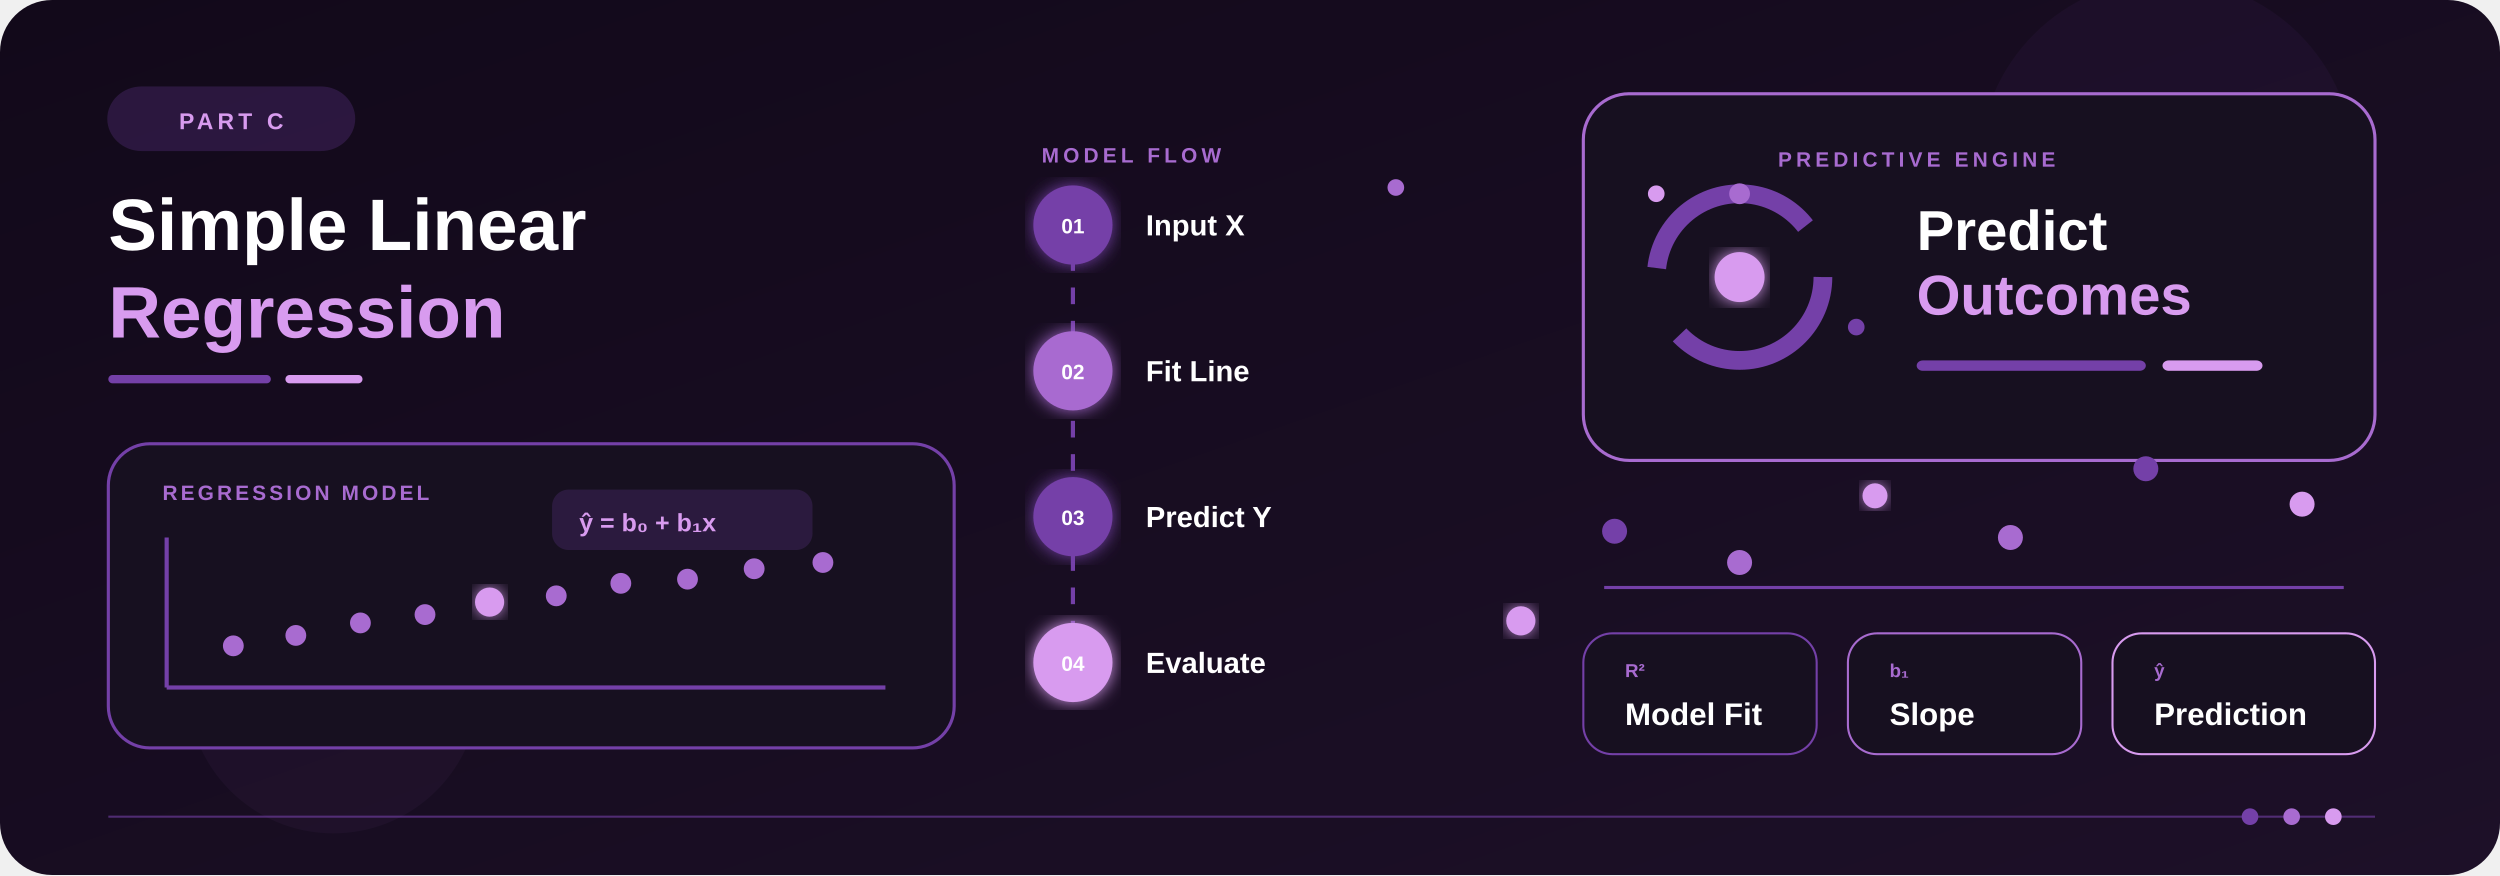
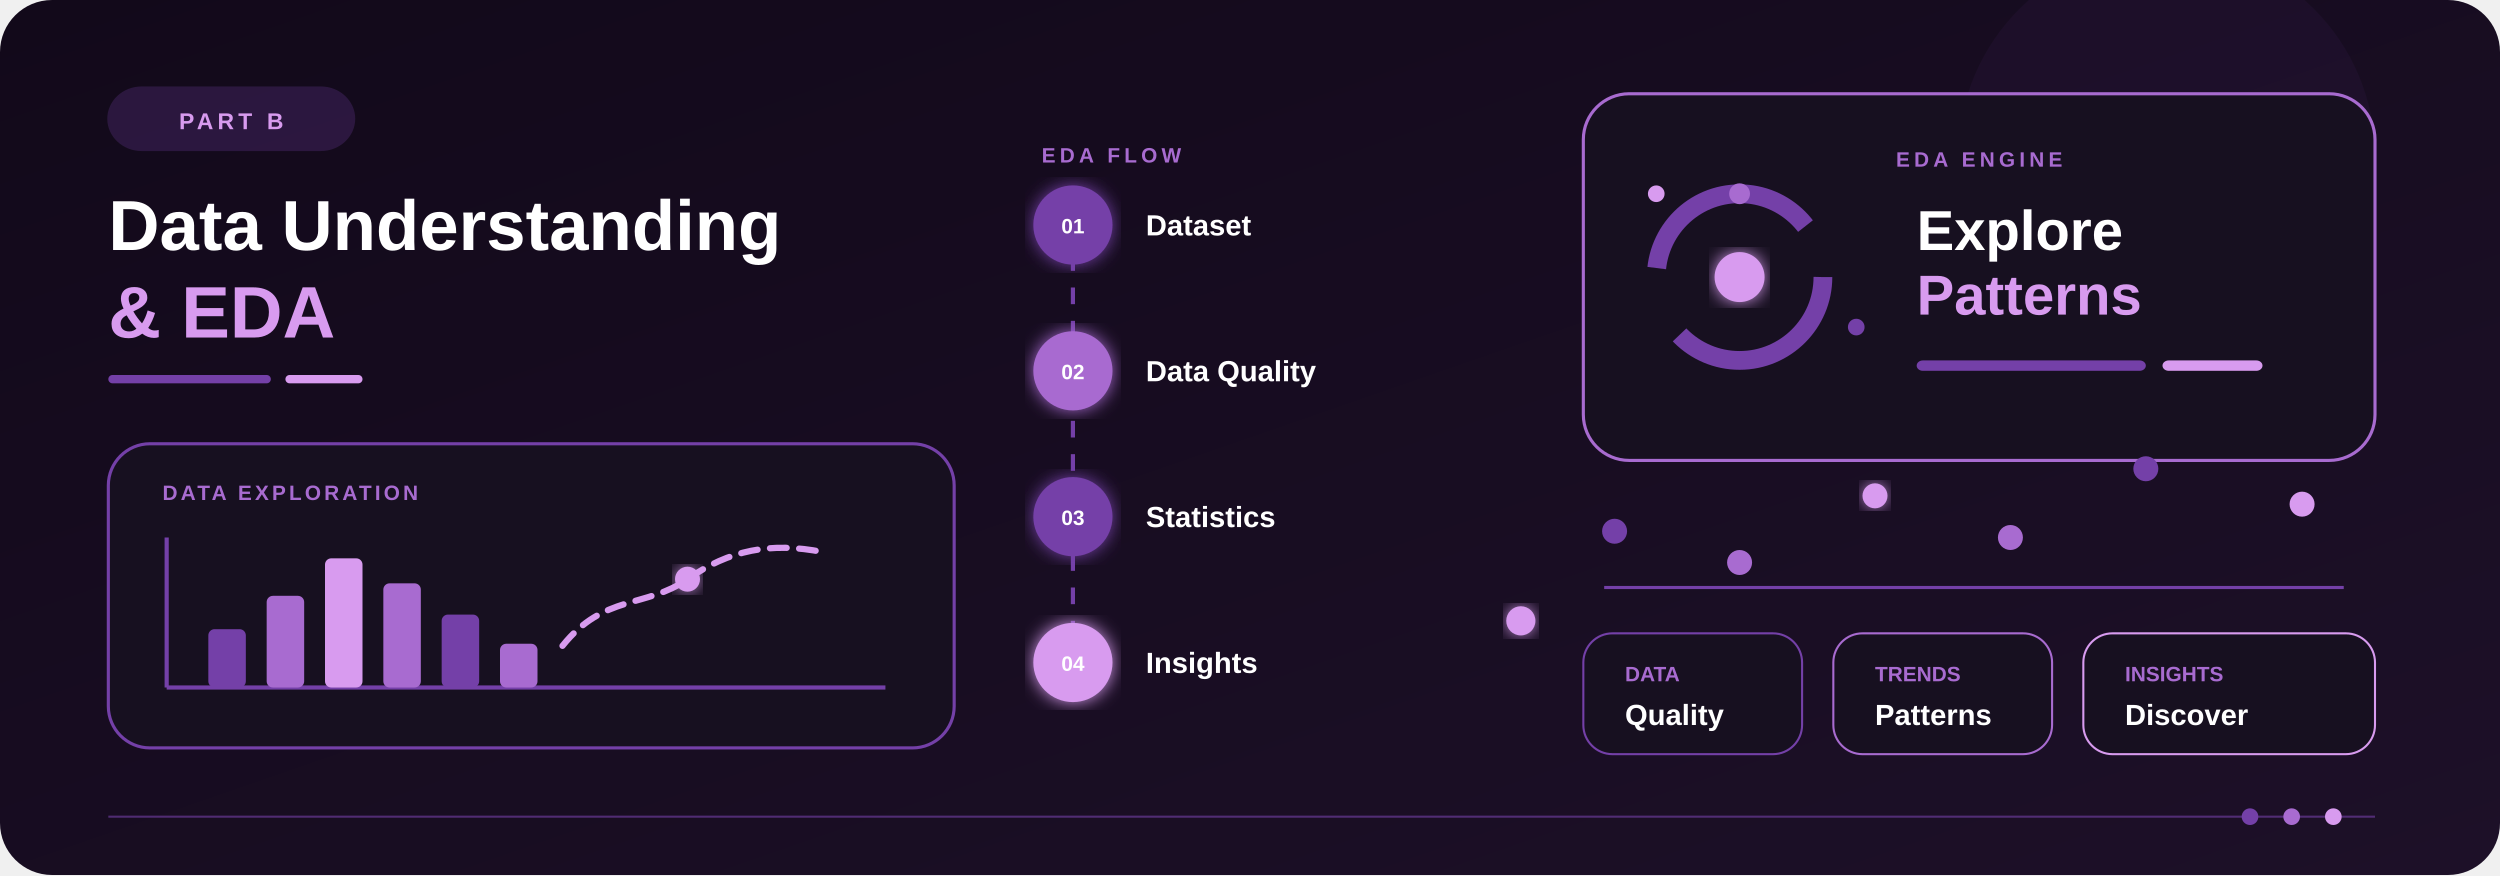
<svg xmlns="http://www.w3.org/2000/svg" width="1200" height="420" viewBox="0 0 1200 420">
  <defs>
    <linearGradient id="bg" x1="0" y1="0" x2="1" y2="1">
      <stop offset="0%" stop-color="#12091A" />
      <stop offset="100%" stop-color="#1D1028" />
    </linearGradient>
    <filter id="glow">
      <feGaussianBlur stdDeviation="4" result="blur" />
      <feMerge>
        <feMergeNode in="blur" />
        <feMergeNode in="SourceGraphic" />
      </feMerge>
    </filter>
  </defs>
  <rect width="1200" height="420" rx="25" fill="url(#bg)" />
-   <circle cx="1040" cy="80" r="90" fill="#7440A8" opacity=".07">
-     <animate attributeName="r" values="80;105;80" dur="6s" repeatCount="indefinite" />
-   </circle>
-   <circle cx="160" cy="330" r="70" fill="#A86BD0" opacity=".05">
-     <animate attributeName="r" values="65;85;65" dur="7s" repeatCount="indefinite" />
+   <circle cx="1040" cy="75" r="100" fill="#7440A8" opacity=".07">
+     <animate attributeName="r" values="85;110;85" dur="6s" repeatCount="indefinite" />
  </circle>
  <rect x="52" y="42" width="118" height="30" rx="16" fill="#7440A8" opacity=".25" stroke="#7440A8">
    <animate attributeName="opacity" values=".18;.35;.18" dur="4s" repeatCount="indefinite" />
  </rect>
  <text x="111" y="62" text-anchor="middle" font-family="Arial" font-size="11" font-weight="700" letter-spacing="2" fill="#D89BEF">
-   PART C
- </text>
-   <text x="52" y="120" font-family="Arial" font-size="35" font-weight="700" fill="#FFFFFF">
-   Simple Linear
+   PART B
+ </text>
+   <text x="52" y="120" font-family="Arial" font-size="34" font-weight="700" fill="#FFFFFF">
+   Data Understanding
</text>
  <text x="52" y="162" font-family="Arial" font-size="35" font-weight="700" fill="#D89BEF">

-   Regression
+   &amp; EDA

  <animate attributeName="opacity" values=".75;1;.75" dur="4s" repeatCount="indefinite" />
  </text>
  <rect x="52" y="180" width="78" height="4" rx="2" fill="#7440A8">
-     <animate attributeName="width" values="60;78;60" dur="4s" repeatCount="indefinite" />
+     <animate attributeName="width" values="55;78;55" dur="4s" repeatCount="indefinite" />
  </rect>
  <rect x="137" y="180" width="37" height="4" rx="2" fill="#D89BEF" />
  <rect x="52" y="213" width="406" height="146" rx="20" fill="#171020" stroke="#7440A8" stroke-width="1.5">
-     <animate attributeName="stroke-opacity" values=".6;1;.6" dur="4s" repeatCount="indefinite" />
+     <animate attributeName="stroke-opacity" values=".55;1;.55" dur="4s" repeatCount="indefinite" />
  </rect>
  <text x="78" y="240" font-family="Arial" font-size="10" font-weight="600" letter-spacing="1.5" fill="#A86BD0">
-   REGRESSION MODEL
+   DATA EXPLORATION
</text>
  <line x1="80" y1="330" x2="425" y2="330" stroke="#7440A8" stroke-width="2" />
  <line x1="80" y1="330" x2="80" y2="258" stroke="#7440A8" stroke-width="2" />
-   <line x1="95" y1="315" x2="405" y2="270" stroke="#D89BEF" stroke-width="3" stroke-linecap="round" stroke-dasharray="330" stroke-dashoffset="330">
-     <animate attributeName="stroke-dashoffset" values="330;0;0;330" dur="7s" repeatCount="indefinite" />
-   </line>
-   <g fill="#A86BD0">
-     <circle cx="112" cy="310" r="5">
-       <animate attributeName="r" values="4;6;4" dur="3s" repeatCount="indefinite" />
-     </circle>
-     <circle cx="142" cy="305" r="5">
-       <animate attributeName="r" values="4;6;4" dur="3s" begin=".3s" repeatCount="indefinite" />
-     </circle>
-     <circle cx="173" cy="299" r="5">
-       <animate attributeName="r" values="4;6;4" dur="3s" begin=".6s" repeatCount="indefinite" />
-     </circle>
-     <circle cx="204" cy="295" r="5">
-       <animate attributeName="r" values="4;6;4" dur="3s" begin=".9s" repeatCount="indefinite" />
-     </circle>
-     <circle cx="267" cy="286" r="5">
-       <animate attributeName="r" values="4;6;4" dur="3s" begin="1.2s" repeatCount="indefinite" />
-     </circle>
-     <circle cx="298" cy="280" r="5">
-       <animate attributeName="r" values="4;6;4" dur="3s" begin="1.5s" repeatCount="indefinite" />
-     </circle>
-     <circle cx="330" cy="278" r="5">
-       <animate attributeName="r" values="4;6;4" dur="3s" begin="1.8s" repeatCount="indefinite" />
-     </circle>
-     <circle cx="362" cy="273" r="5">
-       <animate attributeName="r" values="4;6;4" dur="3s" begin="2.1s" repeatCount="indefinite" />
-     </circle>
-     <circle cx="395" cy="270" r="5">
-       <animate attributeName="r" values="4;6;4" dur="3s" begin="2.4s" repeatCount="indefinite" />
-     </circle>
-   </g>
-   <circle cx="235" cy="289" r="7" fill="#D89BEF" filter="url(#glow)">
-     <animate attributeName="cy" values="289;279;289" dur="2.5s" repeatCount="indefinite" />
-     <animate attributeName="r" values="6;10;6" dur="2.5s" repeatCount="indefinite" />
-   </circle>
-   <rect x="265" y="235" width="125" height="29" rx="8" fill="#7440A8" opacity=".22" />
-   <text x="278" y="255" font-family="Arial" font-size="12" font-weight="700" fill="#D89BEF">
-   ŷ = b₀ + b₁x
- </text>
+   <rect x="100" y="302" width="18" height="28" rx="3" fill="#7440A8">
+     <animate attributeName="height" values="28;36;28" dur="3s" repeatCount="indefinite" />
+     <animate attributeName="y" values="302;294;302" dur="3s" repeatCount="indefinite" />
+   </rect>
+   <rect x="128" y="286" width="18" height="44" rx="3" fill="#A86BD0">
+     <animate attributeName="height" values="44;54;44" dur="3s" begin=".3s" repeatCount="indefinite" />
+     <animate attributeName="y" values="286;276;286" dur="3s" begin=".3s" repeatCount="indefinite" />
+   </rect>
+   <rect x="156" y="268" width="18" height="62" rx="3" fill="#D89BEF">
+     <animate attributeName="height" values="62;70;62" dur="3s" begin=".6s" repeatCount="indefinite" />
+     <animate attributeName="y" values="268;260;268" dur="3s" begin=".6s" repeatCount="indefinite" />
+   </rect>
+   <rect x="184" y="280" width="18" height="50" rx="3" fill="#A86BD0">
+     <animate attributeName="height" values="50;58;50" dur="3s" begin=".9s" repeatCount="indefinite" />
+     <animate attributeName="y" values="280;272;280" dur="3s" begin=".9s" repeatCount="indefinite" />
+   </rect>
+   <rect x="212" y="295" width="18" height="35" rx="3" fill="#7440A8">
+     <animate attributeName="height" values="35;43;35" dur="3s" begin="1.2s" repeatCount="indefinite" />
+     <animate attributeName="y" values="295;287;295" dur="3s" begin="1.2s" repeatCount="indefinite" />
+   </rect>
+   <rect x="240" y="309" width="18" height="21" rx="3" fill="#A86BD0">
+     <animate attributeName="height" values="21;28;21" dur="3s" begin="1.5s" repeatCount="indefinite" />
+     <animate attributeName="y" values="309;302;309" dur="3s" begin="1.5s" repeatCount="indefinite" />
+   </rect>
+   <path d="M270 310          C290 285,310 292,330 278          S370 260,395 265" fill="none" stroke="#D89BEF" stroke-width="3" stroke-linecap="round" stroke-dasharray="8 6">
+     <animate attributeName="stroke-dashoffset" values="0;-28" dur="2s" repeatCount="indefinite" />
+   </path>
+   <circle cx="330" cy="278" r="6" fill="#D89BEF" filter="url(#glow)">
+     <animate attributeName="cx" values="330;360;330" dur="4s" repeatCount="indefinite" />
+     <animate attributeName="cy" values="278;263;278" dur="4s" repeatCount="indefinite" />
+   </circle>
  <text x="500" y="78" font-family="Arial" font-size="10" font-weight="600" letter-spacing="2" fill="#A86BD0">
-   MODEL FLOW
+   EDA FLOW
</text>
  <line x1="515" y1="106" x2="515" y2="320" stroke="#7440A8" stroke-width="2" stroke-dasharray="8 8">
    <animate attributeName="stroke-dashoffset" values="0;-32" dur="2s" repeatCount="indefinite" />
  </line>
  <circle cx="515" cy="108" r="19" fill="#7440A8" filter="url(#glow)">
    <animate attributeName="r" values="18;22;18" dur="4s" repeatCount="indefinite" />
  </circle>
  <text x="515" y="112" text-anchor="middle" font-family="Arial" font-size="10" font-weight="700" fill="#FFFFFF">
  01
</text>
  <text x="550" y="113" font-family="Arial" font-size="14" font-weight="700" fill="#FFFFFF">
-   Input X
+   Dataset
</text>
  <circle cx="515" cy="178" r="19" fill="#A86BD0" filter="url(#glow)">
-     <animate attributeName="r" values="18;22;18" dur="4s" begin="1s" repeatCount="indefinite" />
+     <animate attributeName="r" values="18;22;18" dur="4s" begin=".8s" repeatCount="indefinite" />
  </circle>
  <text x="515" y="182" text-anchor="middle" font-family="Arial" font-size="10" font-weight="700" fill="#FFFFFF">
  02
</text>
  <text x="550" y="183" font-family="Arial" font-size="14" font-weight="700" fill="#FFFFFF">
-   Fit Line
+   Data Quality
</text>
  <circle cx="515" cy="248" r="19" fill="#7440A8" filter="url(#glow)">
-     <animate attributeName="r" values="18;22;18" dur="4s" begin="2s" repeatCount="indefinite" />
+     <animate attributeName="r" values="18;22;18" dur="4s" begin="1.6s" repeatCount="indefinite" />
  </circle>
  <text x="515" y="252" text-anchor="middle" font-family="Arial" font-size="10" font-weight="700" fill="#FFFFFF">
  03
</text>
  <text x="550" y="253" font-family="Arial" font-size="14" font-weight="700" fill="#FFFFFF">
-   Predict Y
+   Statistics
</text>
  <circle cx="515" cy="318" r="19" fill="#D89BEF" filter="url(#glow)">
-     <animate attributeName="r" values="18;22;18" dur="4s" begin="3s" repeatCount="indefinite" />
+     <animate attributeName="r" values="18;22;18" dur="4s" begin="2.4s" repeatCount="indefinite" />
  </circle>
  <text x="515" y="322" text-anchor="middle" font-family="Arial" font-size="10" font-weight="700" fill="#FFFFFF">
  04
</text>
  <text x="550" y="323" font-family="Arial" font-size="14" font-weight="700" fill="#FFFFFF">
-   Evaluate
+   Insights
</text>
  <rect x="760" y="45" width="380" height="176" rx="22" fill="#171020" stroke="#A86BD0" stroke-width="1.5">
-     <animate attributeName="stroke-opacity" values=".6;1;.6" dur="5s" repeatCount="indefinite" />
-   </rect>
-   <text x="920" y="80" text-anchor="middle" font-family="Arial" font-size="10" font-weight="600" letter-spacing="2" fill="#A86BD0">
-   PREDICTIVE ENGINE
- </text>
-   <g>
-     <circle cx="835" cy="133" r="40" fill="none" stroke="#7440A8" stroke-width="9" stroke-dasharray="95 35">
-       <animateTransform attributeName="transform" type="rotate" from="0 835 133" to="360 835 133" dur="9s" repeatCount="indefinite" />
-     </circle>
-   </g>
+     <animate attributeName="stroke-opacity" values=".55;1;.55" dur="5s" repeatCount="indefinite" />
+   </rect>
+   <text x="950" y="80" text-anchor="middle" font-family="Arial" font-size="10" font-weight="600" letter-spacing="2" fill="#A86BD0">
+   EDA ENGINE
+ </text>
+   <circle cx="835" cy="133" r="40" fill="none" stroke="#7440A8" stroke-width="9" stroke-dasharray="95 35">
+     <animateTransform attributeName="transform" type="rotate" from="0 835 133" to="360 835 133" dur="10s" repeatCount="indefinite" />
+   </circle>
  <circle cx="835" cy="133" r="12" fill="#D89BEF" filter="url(#glow)">
-     <animate attributeName="r" values="10;15;10" dur="2s" repeatCount="indefinite" />
+     <animate attributeName="r" values="10;15;10" dur="2.5s" repeatCount="indefinite" />
  </circle>
  <circle cx="835" cy="93" r="5" fill="#A86BD0">
    <animateTransform attributeName="transform" type="rotate" from="0 835 133" to="360 835 133" dur="5s" repeatCount="indefinite" />
  </circle>
  <circle cx="795" cy="93" r="4" fill="#D89BEF">
-     <animate attributeName="cy" values="93;86;93" dur="2.5s" repeatCount="indefinite" />
+     <animate attributeName="cy" values="93;85;93" dur="2.5s" repeatCount="indefinite" />
  </circle>
  <circle cx="891" cy="157" r="4" fill="#7440A8">
-     <animate attributeName="cy" values="157;164;157" dur="3s" repeatCount="indefinite" />
+     <animate attributeName="cy" values="157;165;157" dur="3s" repeatCount="indefinite" />
  </circle>
  <text x="920" y="120" font-family="Arial" font-size="27" font-weight="700" fill="#FFFFFF">
-   Predict
+   Explore
</text>
  <text x="920" y="151" font-family="Arial" font-size="27" font-weight="700" fill="#D89BEF">

-   Outcomes
+   Patterns

  <animate attributeName="opacity" values=".7;1;.7" dur="3.5s" repeatCount="indefinite" />
  </text>
  <rect x="920" y="173" width="110" height="5" rx="3" fill="#7440A8">
-     <animate attributeName="width" values="70;110;70" dur="4s" repeatCount="indefinite" />
-   </rect>
-   <rect x="1038" y="173" width="48" height="5" rx="3" fill="#D89BEF">
-     <animate attributeName="x" values="1038;1050;1038" dur="4s" repeatCount="indefinite" />
-   </rect>
+     <animate attributeName="width" values="75;110;75" dur="4s" repeatCount="indefinite" />
+   </rect>
+   <rect x="1038" y="173" width="48" height="5" rx="3" fill="#D89BEF" />
  <line x1="770" y1="282" x2="1125" y2="282" stroke="#7440A8" stroke-width="1.5" />
  <polyline points="775,255 835,270 900,238 965,258 1030,225 1105,242" fill="none" stroke="#7440A8" stroke-width="2" stroke-dasharray="450" stroke-dashoffset="450">
-     <animate attributeName="stroke-dashoffset" values="450;0;0;450" dur="8s" repeatCount="indefinite" />
+     <animate attributeName="stroke-dashoffset" values="450;0;450" dur="8s" repeatCount="indefinite" />
  </polyline>
  <circle cx="775" cy="255" r="6" fill="#7440A8" />
  <circle cx="835" cy="270" r="6" fill="#A86BD0" />
  <circle cx="900" cy="238" r="6" fill="#D89BEF" filter="url(#glow)">
    <animate attributeName="r" values="5;9;5" dur="2s" repeatCount="indefinite" />
  </circle>
  <circle cx="965" cy="258" r="6" fill="#A86BD0" />
  <circle cx="1030" cy="225" r="6" fill="#7440A8" />
  <circle cx="1105" cy="242" r="6" fill="#D89BEF">
    <animate attributeName="cy" values="242;233;242" dur="3s" repeatCount="indefinite" />
  </circle>
-   <rect x="760" y="304" width="112" height="58" rx="14" fill="#171020" stroke="#7440A8">
-     <animate attributeName="y" values="304;300;304" dur="4s" repeatCount="indefinite" />
-   </rect>
-   <text x="780" y="325" font-family="Arial" font-size="9" font-weight="600" fill="#A86BD0">
-   R²
- </text>
-   <text x="780" y="348" font-family="Arial" font-size="15" font-weight="700" fill="#FFFFFF">
-   Model Fit
- </text>
-   <rect x="887" y="304" width="112" height="58" rx="14" fill="#171020" stroke="#A86BD0">
-     <animate attributeName="y" values="304;298;304" dur="4s" begin=".7s" repeatCount="indefinite" />
-   </rect>
-   <text x="907" y="325" font-family="Arial" font-size="9" font-weight="600" fill="#A86BD0">
-   b₁
- </text>
-   <text x="907" y="348" font-family="Arial" font-size="15" font-weight="700" fill="#FFFFFF">
-   Slope
- </text>
-   <rect x="1014" y="304" width="126" height="58" rx="14" fill="#171020" stroke="#D89BEF">
-     <animate attributeName="y" values="304;300;304" dur="4s" begin="1.4s" repeatCount="indefinite" />
-   </rect>
-   <text x="1034" y="325" font-family="Arial" font-size="9" font-weight="600" fill="#A86BD0">
-   ŷ
- </text>
-   <text x="1034" y="348" font-family="Arial" font-size="15" font-weight="700" fill="#FFFFFF">
-   Prediction
+   <rect x="760" y="304" width="105" height="58" rx="14" fill="#171020" stroke="#7440A8" />
+   <text x="780" y="327" font-family="Arial" font-size="10" font-weight="600" fill="#A86BD0">
+   DATA
+ </text>
+   <text x="780" y="348" font-family="Arial" font-size="14" font-weight="700" fill="#FFFFFF">
+   Quality
+ </text>
+   <rect x="880" y="304" width="105" height="58" rx="14" fill="#171020" stroke="#A86BD0" />
+   <text x="900" y="327" font-family="Arial" font-size="10" font-weight="600" fill="#A86BD0">
+   TRENDS
+ </text>
+   <text x="900" y="348" font-family="Arial" font-size="14" font-weight="700" fill="#FFFFFF">
+   Patterns
+ </text>
+   <rect x="1000" y="304" width="140" height="58" rx="14" fill="#171020" stroke="#D89BEF" />
+   <text x="1020" y="327" font-family="Arial" font-size="10" font-weight="600" fill="#A86BD0">
+   INSIGHTS
+ </text>
+   <text x="1020" y="348" font-family="Arial" font-size="14" font-weight="700" fill="#FFFFFF">
+   Discover
</text>
  <line x1="52" y1="392" x2="1140" y2="392" stroke="#7440A8" stroke-width="1" opacity=".6" />
  <circle cx="1080" cy="392" r="4" fill="#7440A8">
-     <animate attributeName="cx" values="1080;1090;1080" dur="2s" repeatCount="indefinite" />
+     <animate attributeName="cy" values="392;386;392" dur="2s" repeatCount="indefinite" />
  </circle>
  <circle cx="1100" cy="392" r="4" fill="#A86BD0">
-     <animate attributeName="cx" values="1100;1110;1100" dur="2s" begin=".3s" repeatCount="indefinite" />
+     <animate attributeName="cy" values="392;384;392" dur="2.5s" repeatCount="indefinite" />
  </circle>
  <circle cx="1120" cy="392" r="4" fill="#D89BEF">
-     <animate attributeName="cx" values="1120;1130;1120" dur="2s" begin=".6s" repeatCount="indefinite" />
+     <animate attributeName="cy" values="392;386;392" dur="3s" repeatCount="indefinite" />
  </circle>
  <circle cx="730" cy="298" r="7" fill="#D89BEF" filter="url(#glow)">
    <animate attributeName="cy" values="298;280;298" dur="3s" repeatCount="indefinite" />
    <animate attributeName="opacity" values=".3;1;.3" dur="3s" repeatCount="indefinite" />
  </circle>
-   <circle cx="670" cy="90" r="4" fill="#A86BD0">
-     <animate attributeName="cy" values="90;78;90" dur="3.5s" repeatCount="indefinite" />
-   </circle>
</svg>
